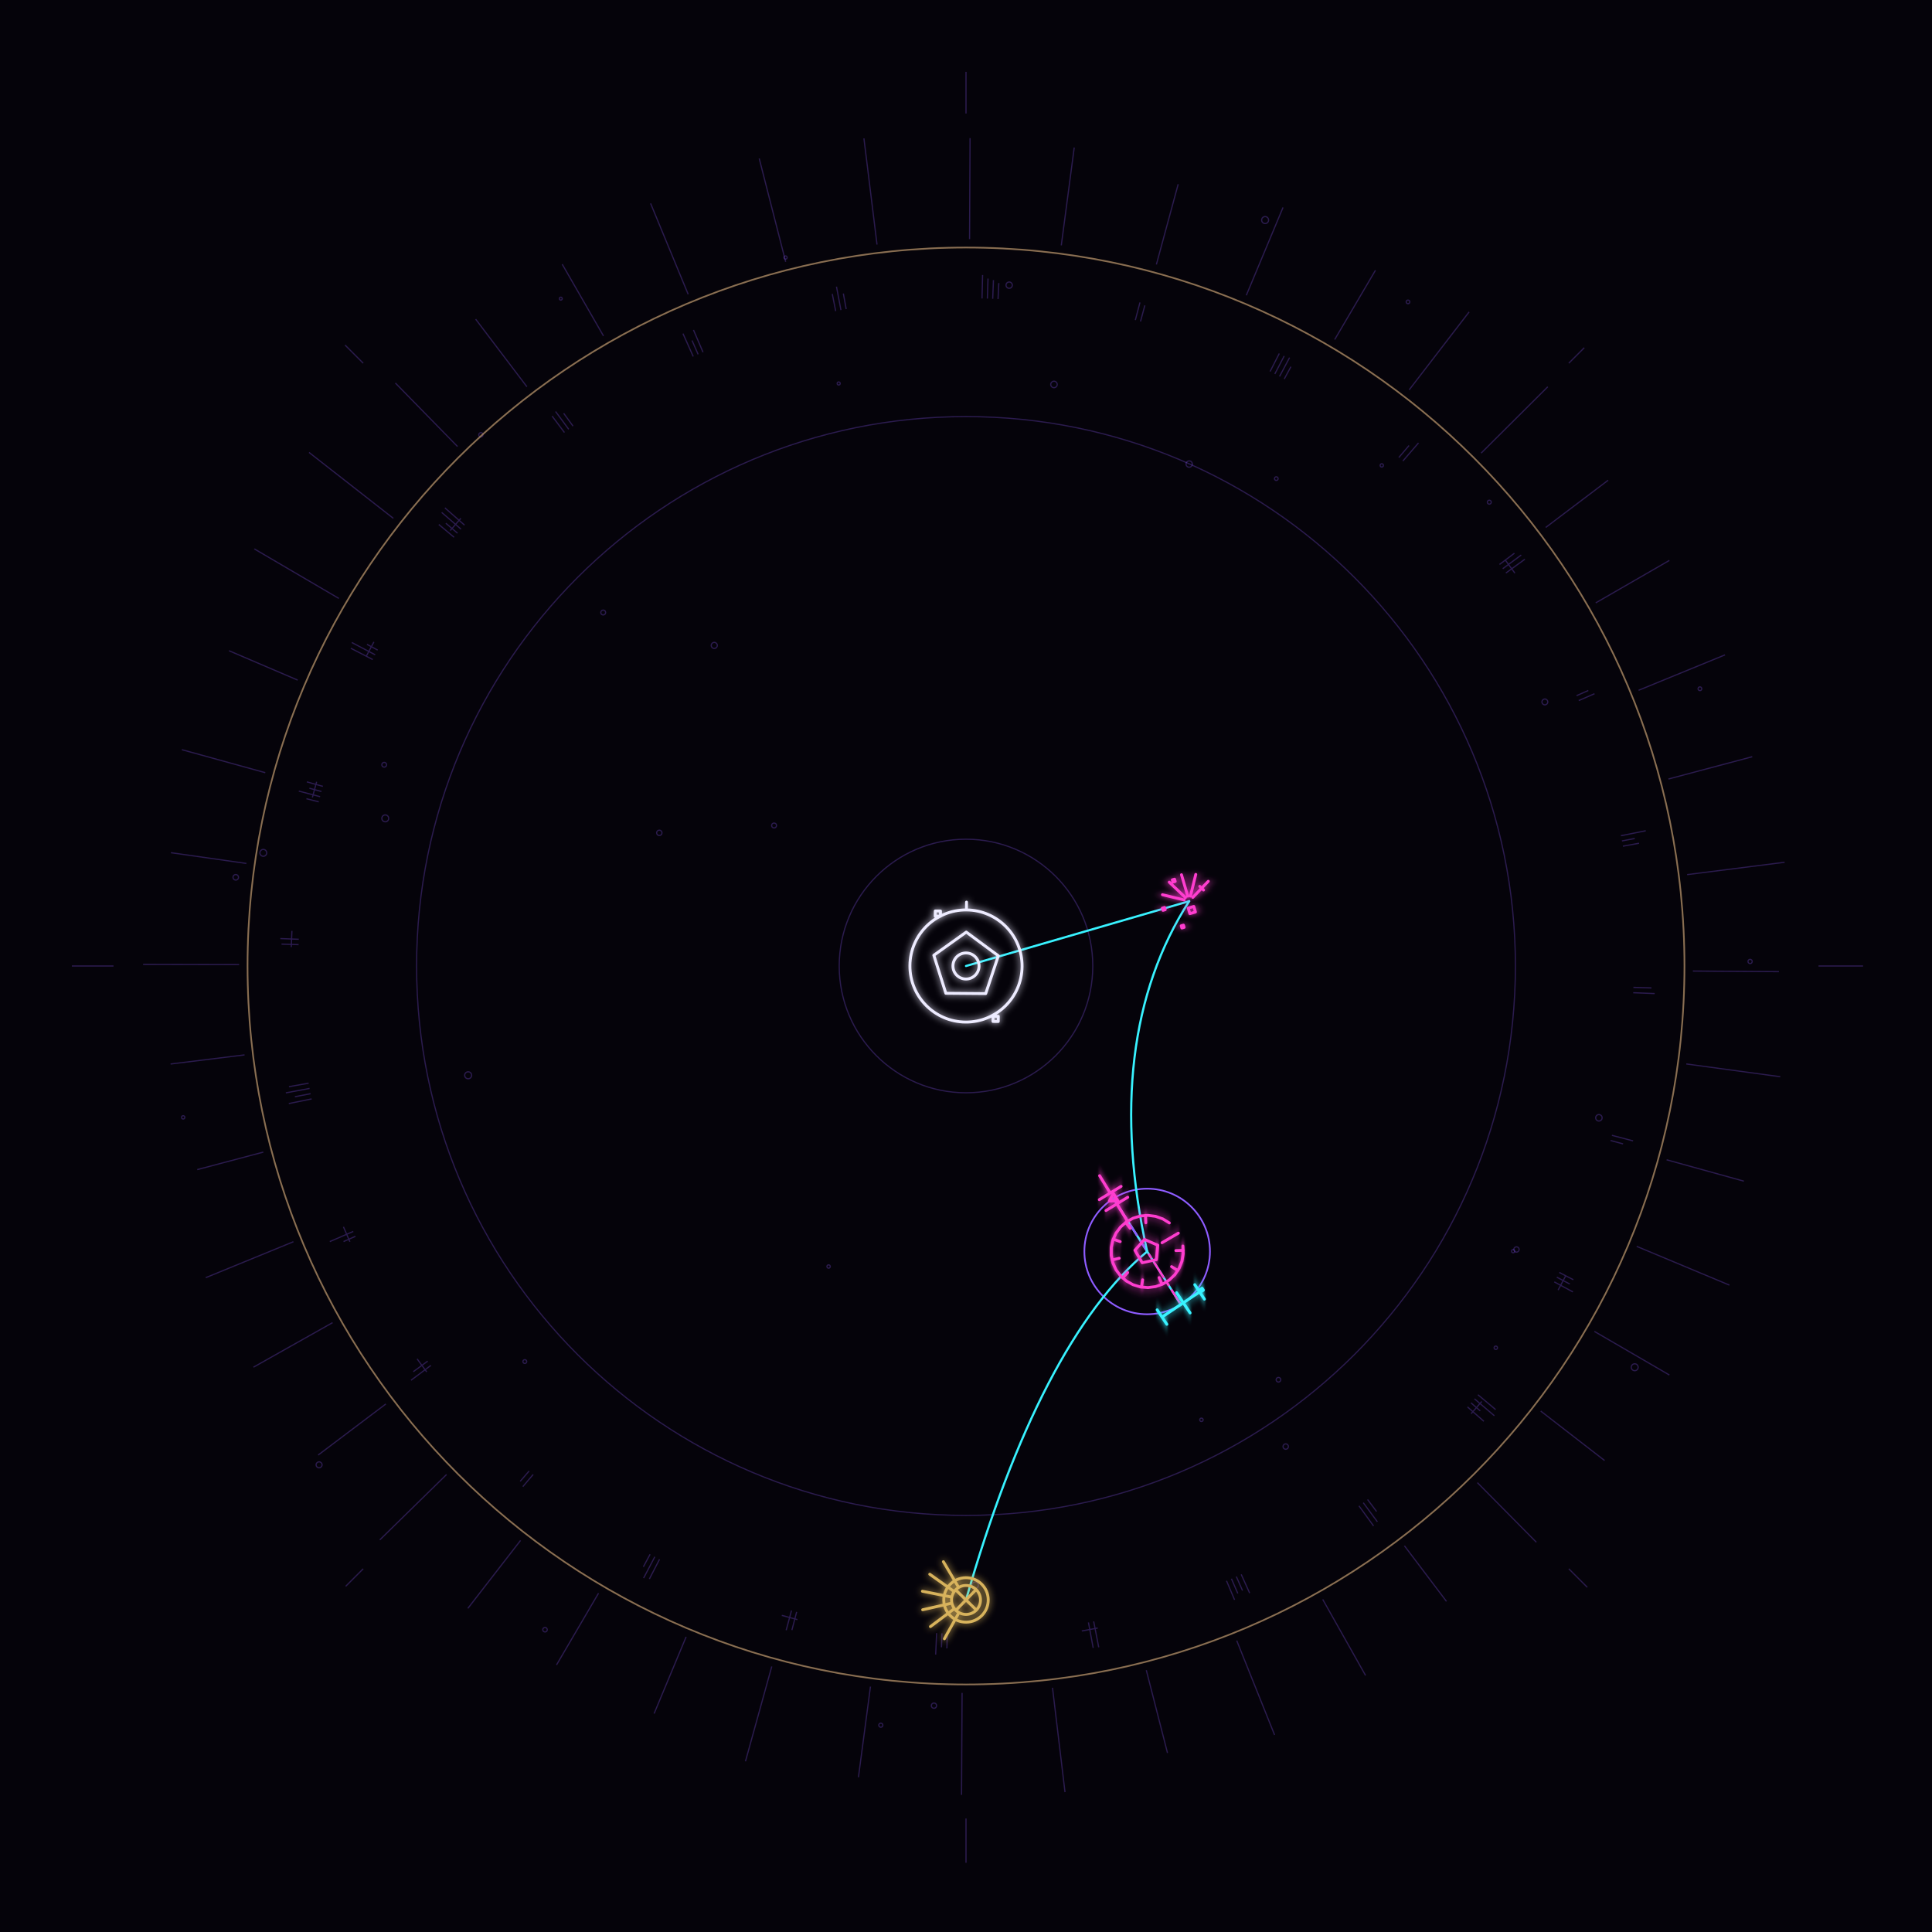
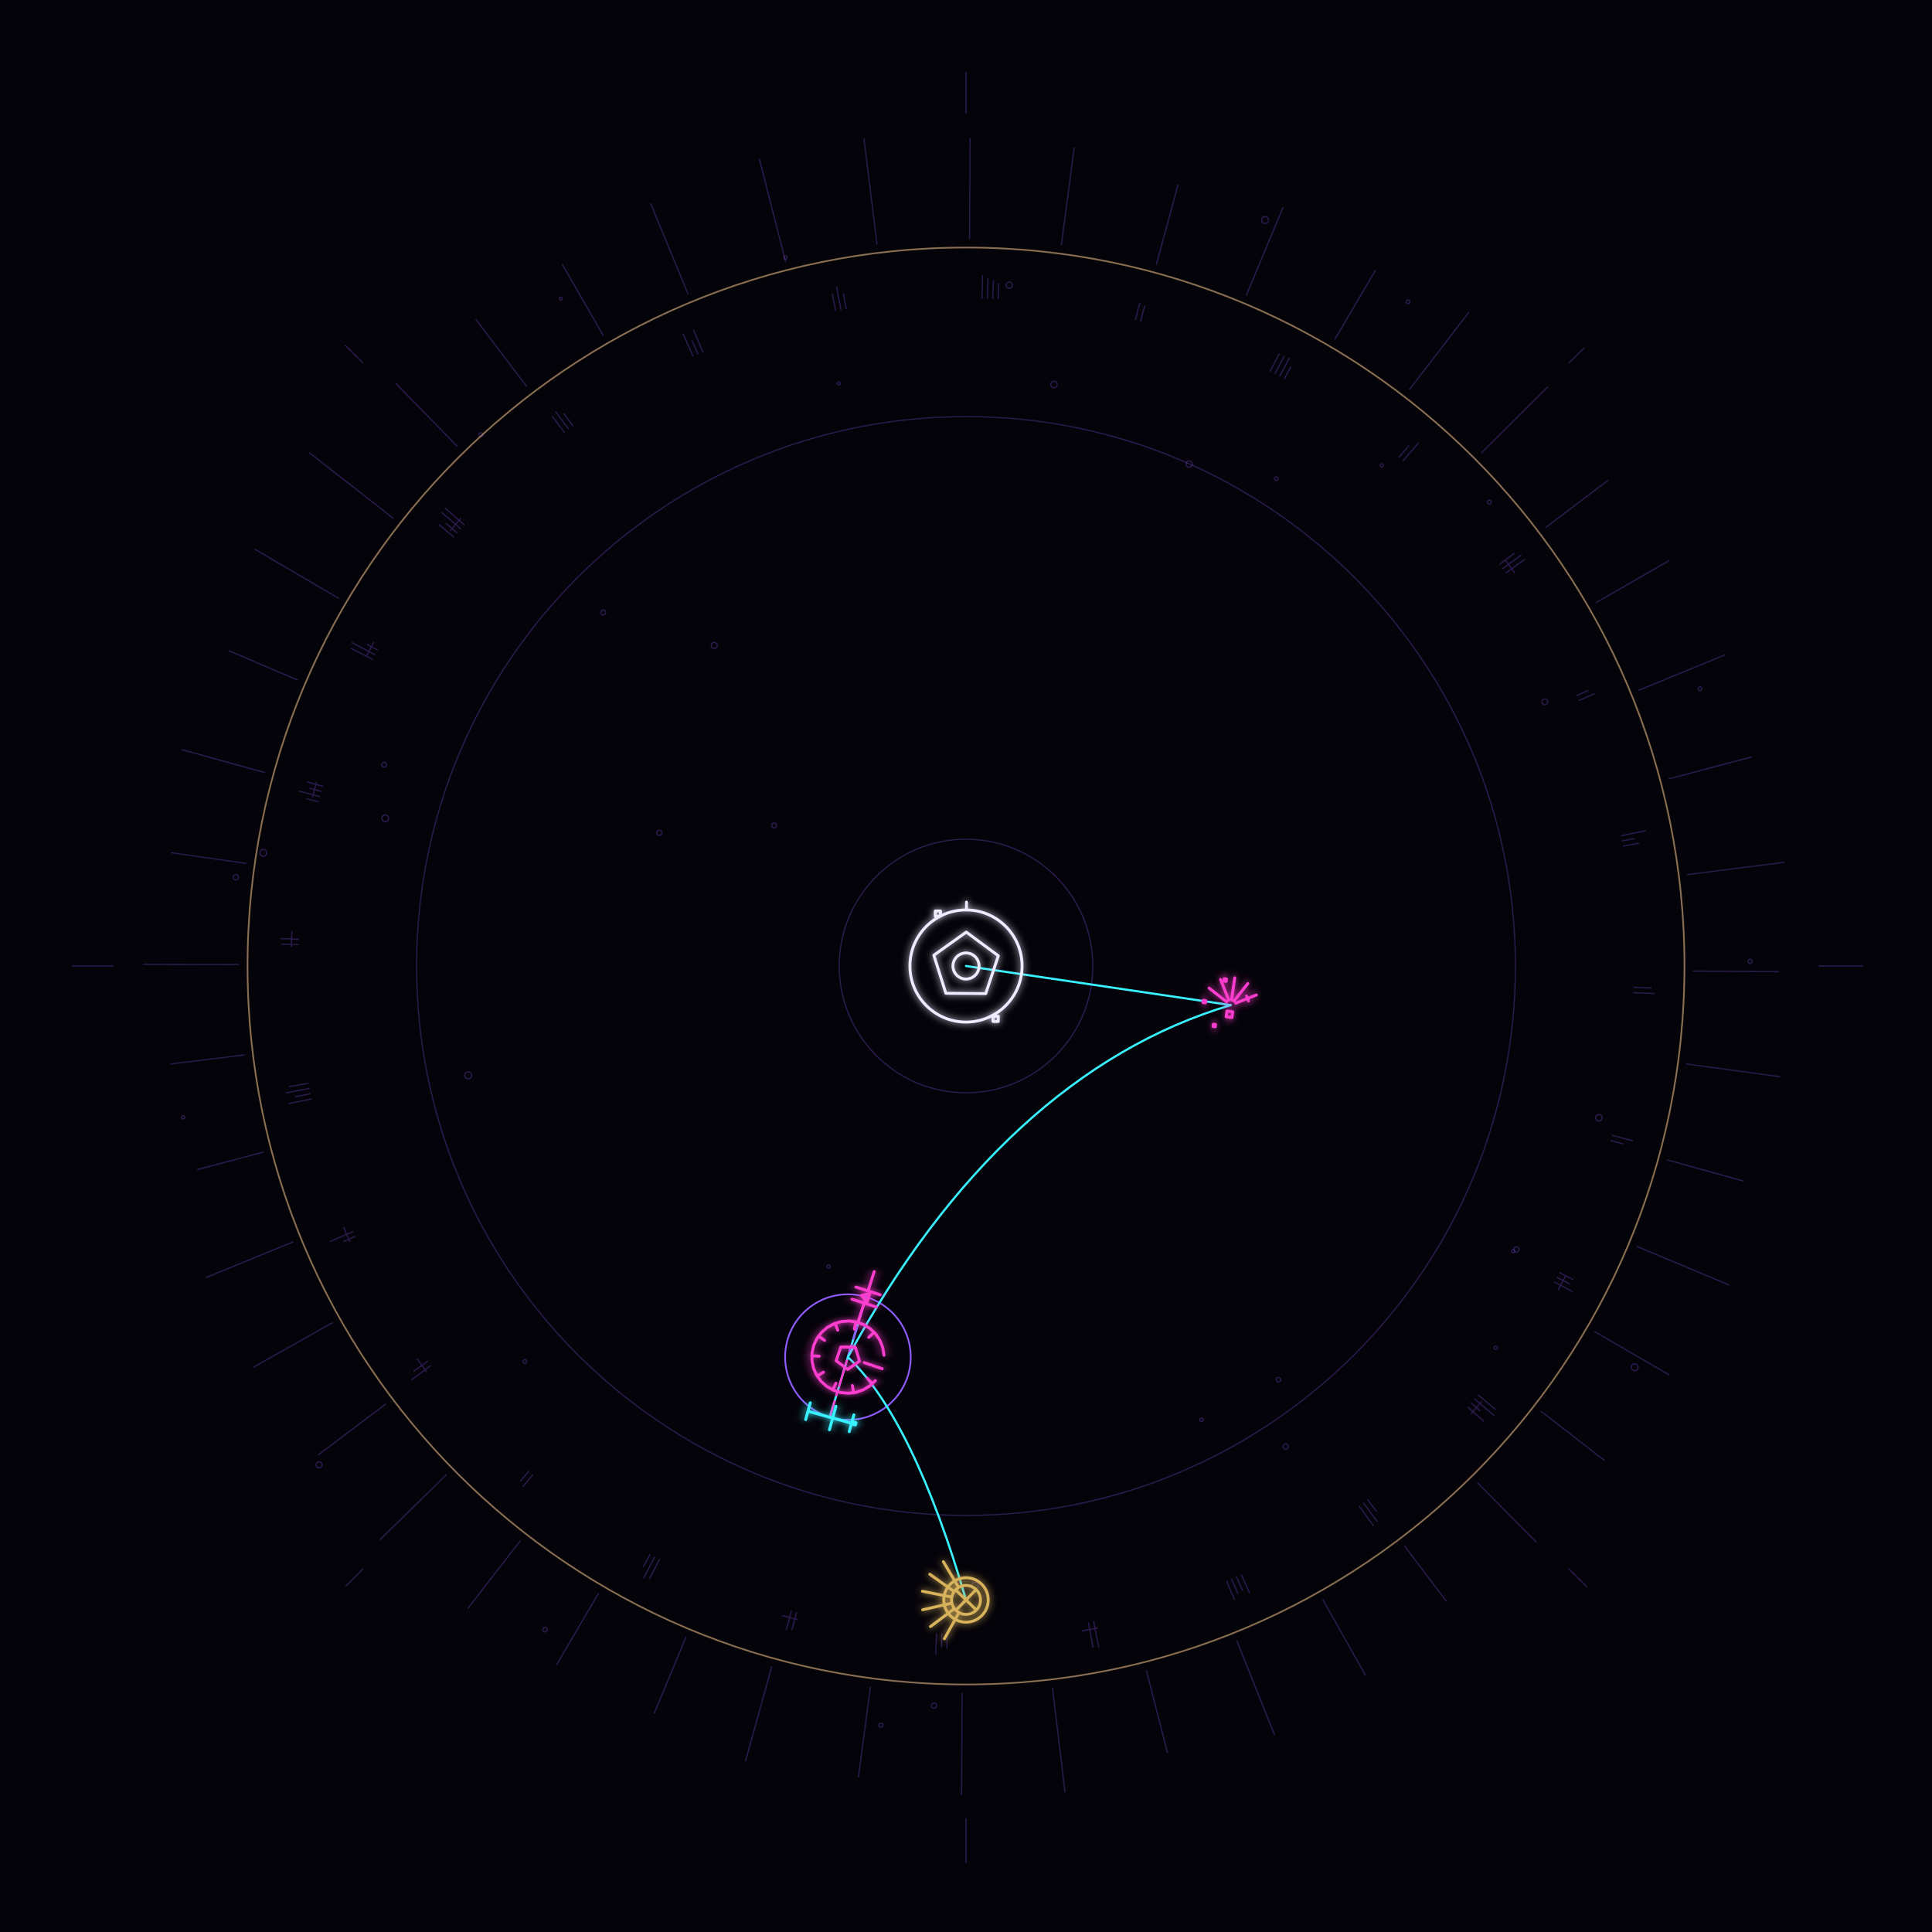
<svg xmlns="http://www.w3.org/2000/svg" viewBox="0 0 1600 1600" role="img">
  <defs>
    <filter id="sigil-glow" x="-30%" y="-30%" width="160%" height="160%">
      <feGaussianBlur stdDeviation="3" result="b" />
      <feMerge>
        <feMergeNode in="b" />
        <feMergeNode in="SourceGraphic" />
      </feMerge>
    </filter>
  </defs>
  <style>.sigil-node{fill:none;stroke-width:2.4;stroke-linecap:round;stroke-linejoin:round}.sigil-edge{fill:none;stroke-width:1.8;stroke-linecap:round}.sigil-region{fill:none;stroke-width:1.4}.sigil-boundary{fill:none;stroke:#D8B35C;stroke-width:1.4;stroke-opacity:0.55}.sigil-ornament{fill:none;stroke:#8E5CFF;stroke-opacity:0.28;stroke-width:1}.sigil-text{fill:#EDEBFF;font-family:ui-monospace,SFMono-Regular,Menlo,Consolas,monospace;font-size:15px;text-anchor:middle;dominant-baseline:middle}</style>
  <rect x="0" y="0" width="1600" height="1600" fill="#05030A" />
  <g class="sigil-layer sigil-layer-guide-geometry">
    <circle cx="800" cy="800" r="105" id="ornament-guide-0" class="sigil-ornament" stroke="#8E5CFF" />
    <circle cx="800" cy="800" r="455" id="ornament-guide-1" class="sigil-ornament" stroke="#8E5CFF" />
    <circle cx="800" cy="800" r="595" id="ornament-guide-2" class="sigil-ornament" stroke="#8E5CFF" />
    <path d="M800 94L800 59.481" id="ornament-cardinal-0" class="sigil-ornament" stroke="#8E5CFF" />
    <path d="M1299.217 300.783L1312.026 287.974" id="ornament-cardinal-1" class="sigil-ornament" stroke="#8E5CFF" />
    <path d="M1506 800L1542.906 800" id="ornament-cardinal-2" class="sigil-ornament" stroke="#8E5CFF" />
    <path d="M1299.217 1299.217L1314.492 1314.492" id="ornament-cardinal-3" class="sigil-ornament" stroke="#8E5CFF" />
    <path d="M800 1506L800 1542.657" id="ornament-cardinal-4" class="sigil-ornament" stroke="#8E5CFF" />
    <path d="M300.783 1299.217L286.287 1313.713" id="ornament-cardinal-5" class="sigil-ornament" stroke="#8E5CFF" />
    <path d="M94 800L59.509 800" id="ornament-cardinal-6" class="sigil-ornament" stroke="#8E5CFF" />
    <path d="M300.783 300.783L285.793 285.793" id="ornament-cardinal-7" class="sigil-ornament" stroke="#8E5CFF" />
  </g>
  <g class="sigil-layer sigil-layer-ornament-back">
    <path d="M1401.985 804.182L1473.239 804.677" id="ornament-filament-0" class="sigil-ornament" stroke="#8E5CFF" />
    <path d="M1396.51 881.119L1474.331 891.702" id="ornament-filament-1" class="sigil-ornament" stroke="#8E5CFF" />
    <path d="M1380.213 960.49L1444.226 978.197" id="ornament-filament-2" class="sigil-ornament" stroke="#8E5CFF" />
    <path d="M1355.426 1032.177L1432.22 1064.278" id="ornament-filament-3" class="sigil-ornament" stroke="#8E5CFF" />
    <path d="M1320.409 1102.62L1382.467 1138.707" id="ornament-filament-4" class="sigil-ornament" stroke="#8E5CFF" />
    <path d="M1275.97 1168.587L1328.844 1209.532" id="ornament-filament-5" class="sigil-ornament" stroke="#8E5CFF" />
    <path d="M1223.492 1227.853L1272.341 1277.205" id="ornament-filament-6" class="sigil-ornament" stroke="#8E5CFF" />
    <path d="M1163.099 1280.17L1197.897 1326.188" id="ornament-filament-7" class="sigil-ornament" stroke="#8E5CFF" />
    <path d="M1095.412 1324.534L1130.88 1387.512" id="ornament-filament-8" class="sigil-ornament" stroke="#8E5CFF" />
    <path d="M1024.21 1358.69L1055.545 1436.772" id="ornament-filament-9" class="sigil-ornament" stroke="#8E5CFF" />
    <path d="M949.32 1383.187L966.871 1451.734" id="ornament-filament-10" class="sigil-ornament" stroke="#8E5CFF" />
    <path d="M871.632 1397.723L881.993 1484.181" id="ornament-filament-11" class="sigil-ornament" stroke="#8E5CFF" />
    <path d="M796.757 1401.991L796.302 1486.438" id="ornament-filament-12" class="sigil-ornament" stroke="#8E5CFF" />
    <path d="M720.875 1396.777L710.923 1471.841" id="ornament-filament-13" class="sigil-ornament" stroke="#8E5CFF" />
    <path d="M639.143 1380.111L617.366 1458.648" id="ornament-filament-14" class="sigil-ornament" stroke="#8E5CFF" />
    <path d="M568.209 1355.587L541.703 1419.121" id="ornament-filament-15" class="sigil-ornament" stroke="#8E5CFF" />
    <path d="M495.686 1319.42L460.884 1378.822" id="ornament-filament-16" class="sigil-ornament" stroke="#8E5CFF" />
    <path d="M431.093 1275.722L387.451 1332" id="ornament-filament-17" class="sigil-ornament" stroke="#8E5CFF" />
    <path d="M369.822 1221.13L314.522 1275.267" id="ornament-filament-18" class="sigil-ornament" stroke="#8E5CFF" />
    <path d="M319.529 1162.701L263.48 1205.011" id="ornament-filament-19" class="sigil-ornament" stroke="#8E5CFF" />
    <path d="M275.432 1095.351L209.896 1132.249" id="ornament-filament-20" class="sigil-ornament" stroke="#8E5CFF" />
    <path d="M242.988 1028.346L170.369 1058.116" id="ornament-filament-21" class="sigil-ornament" stroke="#8E5CFF" />
    <path d="M218.064 954.125L163.356 968.614" id="ornament-filament-22" class="sigil-ornament" stroke="#8E5CFF" />
    <path d="M202.518 873.619L141.279 881.164" id="ornament-filament-23" class="sigil-ornament" stroke="#8E5CFF" />
    <path d="M198.001 798.82L118.514 798.664" id="ornament-filament-24" class="sigil-ornament" stroke="#8E5CFF" />
    <path d="M204.021 715.069L141.562 706.169" id="ornament-filament-25" class="sigil-ornament" stroke="#8E5CFF" />
    <path d="M219.678 639.904L150.631 620.856" id="ornament-filament-26" class="sigil-ornament" stroke="#8E5CFF" />
    <path d="M246.517 563.229L189.68 538.915" id="ornament-filament-27" class="sigil-ornament" stroke="#8E5CFF" />
    <path d="M280.628 495.604L210.645 454.588" id="ornament-filament-28" class="sigil-ornament" stroke="#8E5CFF" />
    <path d="M325.717 429.245L255.932 374.693" id="ornament-filament-29" class="sigil-ornament" stroke="#8E5CFF" />
    <path d="M378.902 369.791L327.429 317.205" id="ornament-filament-30" class="sigil-ornament" stroke="#8E5CFF" />
    <path d="M436.33 320.262L393.914 264.309" id="ornament-filament-31" class="sigil-ornament" stroke="#8E5CFF" />
    <path d="M499.775 278.206L465.599 218.807" id="ornament-filament-32" class="sigil-ornament" stroke="#8E5CFF" />
    <path d="M569.916 243.704L538.794 168.459" id="ornament-filament-33" class="sigil-ornament" stroke="#8E5CFF" />
    <path d="M650.657 216.819L628.741 131.236" id="ornament-filament-34" class="sigil-ornament" stroke="#8E5CFF" />
    <path d="M726.307 202.528L715.461 114.595" id="ornament-filament-35" class="sigil-ornament" stroke="#8E5CFF" />
    <path d="M802.949 198.007L803.359 114.381" id="ornament-filament-36" class="sigil-ornament" stroke="#8E5CFF" />
    <path d="M878.918 203.195L889.632 122.17" id="ornament-filament-37" class="sigil-ornament" stroke="#8E5CFF" />
    <path d="M957.676 219.016L975.709 152.569" id="ornament-filament-38" class="sigil-ornament" stroke="#8E5CFF" />
    <path d="M1032.141 244.559L1062.547 171.805" id="ornament-filament-39" class="sigil-ornament" stroke="#8E5CFF" />
    <path d="M1105.347 281.187L1139.082 223.867" id="ornament-filament-40" class="sigil-ornament" stroke="#8E5CFF" />
    <path d="M1167.04 322.836L1216.658 258.331" id="ornament-filament-41" class="sigil-ornament" stroke="#8E5CFF" />
    <path d="M1226.617 375.263L1281.805 320.318" id="ornament-filament-42" class="sigil-ornament" stroke="#8E5CFF" />
    <path d="M1280.102 436.812L1331.792 397.709" id="ornament-filament-43" class="sigil-ornament" stroke="#8E5CFF" />
    <path d="M1321.507 499.277L1382.496 464.108" id="ornament-filament-44" class="sigil-ornament" stroke="#8E5CFF" />
    <path d="M1357.017 571.667L1428.584 542.33" id="ornament-filament-45" class="sigil-ornament" stroke="#8E5CFF" />
    <path d="M1381.743 645.147L1451.121 626.679" id="ornament-filament-46" class="sigil-ornament" stroke="#8E5CFF" />
    <path d="M1397.224 724.318L1477.937 714.09" id="ornament-filament-47" class="sigil-ornament" stroke="#8E5CFF" />
    <path d="M1352.717 817.693L1367.662 818.171M1352.558 822.114L1370.324 822.825" id="ornament-rune-0" class="sigil-ornament" stroke="#8E5CFF" />
    <path d="M1334.922 940.24L1352.431 944.831M1333.783 944.515L1344.158 947.324" id="ornament-rune-1" class="sigil-ornament" stroke="#8E5CFF" />
    <path d="M1291.323 1053.792L1302.977 1059.812M1289.277 1057.715L1300.048 1063.388M1287.2 1061.621L1302.625 1069.904M1296.654 1056.546L1290.354 1068.391" id="ornament-rune-2" class="sigil-ornament" stroke="#8E5CFF" />
    <path d="M1223.954 1155.066L1238.626 1167.354M1221.1 1158.446L1237.571 1172.466M1218.219 1161.804L1225.89 1168.44M1215.311 1165.138L1228.859 1177.049M1227.115 1160.63L1218.338 1170.776" id="ornament-rune-3" class="sigil-ornament" stroke="#8E5CFF" />
    <path d="M1132.55 1241.836L1140.02 1251.761M1129.005 1244.482L1140.693 1260.273M1125.439 1247.1L1137.527 1263.707" id="ornament-rune-4" class="sigil-ornament" stroke="#8E5CFF" />
    <path d="M1027.912 1303.85L1034.905 1319.31M1023.874 1305.657L1029.004 1317.245M1019.822 1307.432L1025.089 1319.591M1015.755 1309.175L1022.426 1324.917" id="ornament-rune-5" class="sigil-ornament" stroke="#8E5CFF" />
    <path d="M905.742 1342.796L909.913 1364.211M901.396 1343.625L905.328 1364.703M909.083 1348.254L895.895 1350.713" id="ornament-rune-6" class="sigil-ornament" stroke="#8E5CFF" />
    <path d="M784.518 1352.783L784.172 1365.127M780.096 1352.642L779.68 1364.198M775.676 1352.465L774.892 1370.268" id="ornament-rune-7" class="sigil-ornament" stroke="#8E5CFF" />
    <path d="M659.76 1334.922L655.815 1349.969M655.485 1333.783L651.077 1350.063M660.402 1341.289L647.452 1337.783" id="ornament-rune-8" class="sigil-ornament" stroke="#8E5CFF" />
    <path d="M546.208 1291.323L537.791 1307.618M542.285 1289.277L533.003 1306.9M538.379 1287.2L532.811 1297.568" id="ornament-rune-9" class="sigil-ornament" stroke="#8E5CFF" />
    <path d="M441.554 1221.1L432.983 1231.169M438.196 1218.219L430.818 1226.747" id="ornament-rune-10" class="sigil-ornament" stroke="#8E5CFF" />
    <path d="M356.837 1130.78L340.385 1143.061M354.205 1127.225L342.274 1135.983M353.37 1136.159L345.432 1125.344" id="ornament-rune-11" class="sigil-ornament" stroke="#8E5CFF" />
    <path d="M294.343 1023.874L284.52 1028.223M292.568 1019.822L273.132 1028.241M289.766 1028.346L284.433 1016.036" id="ornament-rune-12" class="sigil-ornament" stroke="#8E5CFF" />
    <path d="M258.067 910.081L239.179 913.917M257.204 905.742L244.231 908.269M256.375 901.396L236.727 905.061M255.582 897.044L239.333 899.94" id="ornament-rune-13" class="sigil-ornament" stroke="#8E5CFF" />
    <path d="M247.283 782.307L233.147 781.855M247.442 777.886L232.163 777.274M241.219 784.35L241.756 770.945" id="ornament-rune-14" class="sigil-ornament" stroke="#8E5CFF" />
    <path d="M263.973 664.043L253.761 661.453M265.078 659.76L247.471 655.144M266.217 655.485L256.228 652.78M267.39 651.219L254.107 647.509M258.711 660.402L262.217 647.452" id="ornament-rune-15" class="sigil-ornament" stroke="#8E5CFF" />
    <path d="M308.677 546.208L290.566 536.852M310.723 542.285L291.341 532.076M312.8 538.379L303.907 533.604M303.346 543.454L309.646 531.609" id="ornament-rune-16" class="sigil-ornament" stroke="#8E5CFF" />
    <path d="M376.046 444.934L363.41 434.351M378.9 441.554L369.235 433.327M381.781 438.196L365.788 424.361M384.689 434.862L368.457 420.592M372.885 439.37L381.662 429.224" id="ornament-rune-17" class="sigil-ornament" stroke="#8E5CFF" />
    <path d="M467.45 358.164L457.216 344.567M470.995 355.518L460.107 340.809M474.561 352.9L466.818 342.262" id="ornament-rune-18" class="sigil-ornament" stroke="#8E5CFF" />
    <path d="M574.105 295.242L565.617 276.276M578.15 293.451L573.123 281.972M582.21 291.693L574.312 273.259" id="ornament-rune-19" class="sigil-ornament" stroke="#8E5CFF" />
    <path d="M692.088 257.631L689.259 243.413M696.43 256.785L692.734 237.4M700.779 255.974L698.429 243.087" id="ornament-rune-20" class="sigil-ornament" stroke="#8E5CFF" />
    <path d="M813.271 247.159L813.736 227.767M817.693 247.283L818.224 230.704M822.114 247.442L822.733 231.972M826.534 247.637L827.169 234.418" id="ornament-rune-21" class="sigil-ornament" stroke="#8E5CFF" />
    <path d="M940.24 265.078L944.069 250.474M944.515 266.217L948.116 252.917" id="ornament-rune-22" class="sigil-ornament" stroke="#8E5CFF" />
    <path d="M1051.825 307.666L1059.452 292.754M1055.756 309.696L1063.523 294.805M1059.67 311.758L1067.959 296.172M1063.567 313.851L1069.081 303.681" id="ornament-rune-23" class="sigil-ornament" stroke="#8E5CFF" />
    <path d="M1158.446 378.9L1166.9 368.968M1161.804 381.781L1174.737 366.831" id="ornament-rune-24" class="sigil-ornament" stroke="#8E5CFF" />
    <path d="M1241.836 467.45L1254.188 458.153M1244.482 470.995L1259.819 459.643M1247.1 474.561L1262.814 463.123M1246.63 463.841L1254.568 474.656" id="ornament-rune-25" class="sigil-ornament" stroke="#8E5CFF" />
    <path d="M1305.657 576.126L1315.366 571.828M1307.432 580.178L1320.519 574.509" id="ornament-rune-26" class="sigil-ornament" stroke="#8E5CFF" />
    <path d="M1342.369 692.088L1362.94 687.995M1343.215 696.43L1353.822 694.408M1344.026 700.779L1357.398 698.341" id="ornament-rune-27" class="sigil-ornament" stroke="#8E5CFF" />
    <circle cx="499.557" cy="507.254" r="2.017" id="ornament-dot-87" class="sigil-ornament" stroke="#8E5CFF" />
    <circle cx="1047.714" cy="182.248" r="2.88" id="ornament-dot-88" class="sigil-ornament" stroke="#8E5CFF" />
    <circle cx="1407.799" cy="570.398" r="1.545" id="ornament-dot-89" class="sigil-ornament" stroke="#8E5CFF" />
    <circle cx="218.054" cy="706.291" r="2.83" id="ornament-dot-90" class="sigil-ornament" stroke="#8E5CFF" />
    <circle cx="451.355" cy="1349.661" r="1.862" id="ornament-dot-91" class="sigil-ornament" stroke="#8E5CFF" />
    <circle cx="195.243" cy="726.547" r="2.298" id="ornament-dot-92" class="sigil-ornament" stroke="#8E5CFF" />
    <circle cx="546.012" cy="689.719" r="2.214" id="ornament-dot-93" class="sigil-ornament" stroke="#8E5CFF" />
    <circle cx="807.572" cy="1312.798" r="2.658" id="ornament-dot-94" class="sigil-ornament" stroke="#8E5CFF" />
    <circle cx="1056.979" cy="396.379" r="1.519" id="ornament-dot-95" class="sigil-ornament" stroke="#8E5CFF" />
    <circle cx="1353.792" cy="1132.296" r="2.861" id="ornament-dot-96" class="sigil-ornament" stroke="#8E5CFF" />
    <circle cx="650.553" cy="213.273" r="1.336" id="ornament-dot-97" class="sigil-ornament" stroke="#8E5CFF" />
    <circle cx="1233.375" cy="415.884" r="1.632" id="ornament-dot-98" class="sigil-ornament" stroke="#8E5CFF" />
    <circle cx="694.575" cy="317.581" r="1.272" id="ornament-dot-99" class="sigil-ornament" stroke="#8E5CFF" />
    <circle cx="1238.756" cy="1116.163" r="1.408" id="ornament-dot-100" class="sigil-ornament" stroke="#8E5CFF" />
    <circle cx="398.281" cy="360.069" r="1.795" id="ornament-dot-101" class="sigil-ornament" stroke="#8E5CFF" />
    <circle cx="591.524" cy="534.501" r="2.516" id="ornament-dot-102" class="sigil-ornament" stroke="#8E5CFF" />
    <circle cx="319.066" cy="677.73" r="2.845" id="ornament-dot-103" class="sigil-ornament" stroke="#8E5CFF" />
    <circle cx="1058.77" cy="1142.642" r="1.923" id="ornament-dot-104" class="sigil-ornament" stroke="#8E5CFF" />
    <circle cx="1255.882" cy="1034.767" r="2.208" id="ornament-dot-105" class="sigil-ornament" stroke="#8E5CFF" />
    <circle cx="1253.113" cy="1036.153" r="1.339" id="ornament-dot-106" class="sigil-ornament" stroke="#8E5CFF" />
    <circle cx="729.456" cy="1428.733" r="1.688" id="ornament-dot-107" class="sigil-ornament" stroke="#8E5CFF" />
    <circle cx="1279.39" cy="581.309" r="2.418" id="ornament-dot-108" class="sigil-ornament" stroke="#8E5CFF" />
    <circle cx="434.622" cy="1127.58" r="1.573" id="ornament-dot-109" class="sigil-ornament" stroke="#8E5CFF" />
    <circle cx="151.702" cy="925.361" r="1.375" id="ornament-dot-110" class="sigil-ornament" stroke="#8E5CFF" />
    <circle cx="1166.042" cy="250.016" r="1.509" id="ornament-dot-111" class="sigil-ornament" stroke="#8E5CFF" />
    <circle cx="264.247" cy="1213.105" r="2.471" id="ornament-dot-112" class="sigil-ornament" stroke="#8E5CFF" />
    <circle cx="387.705" cy="890.508" r="2.891" id="ornament-dot-113" class="sigil-ornament" stroke="#8E5CFF" />
    <circle cx="1064.777" cy="1197.982" r="2.237" id="ornament-dot-114" class="sigil-ornament" stroke="#8E5CFF" />
    <circle cx="1449.358" cy="796.239" r="1.754" id="ornament-dot-115" class="sigil-ornament" stroke="#8E5CFF" />
    <circle cx="835.749" cy="236.15" r="2.607" id="ornament-dot-116" class="sigil-ornament" stroke="#8E5CFF" />
    <circle cx="686.209" cy="1048.882" r="1.394" id="ornament-dot-117" class="sigil-ornament" stroke="#8E5CFF" />
    <circle cx="641.056" cy="683.637" r="2.04" id="ornament-dot-118" class="sigil-ornament" stroke="#8E5CFF" />
    <circle cx="773.473" cy="1412.548" r="2.191" id="ornament-dot-119" class="sigil-ornament" stroke="#8E5CFF" />
    <circle cx="318.174" cy="633.335" r="1.969" id="ornament-dot-120" class="sigil-ornament" stroke="#8E5CFF" />
    <circle cx="1144.324" cy="385.436" r="1.375" id="ornament-dot-121" class="sigil-ornament" stroke="#8E5CFF" />
    <circle cx="464.418" cy="247.323" r="1.209" id="ornament-dot-122" class="sigil-ornament" stroke="#8E5CFF" />
    <circle cx="984.835" cy="384.313" r="2.617" id="ornament-dot-123" class="sigil-ornament" stroke="#8E5CFF" />
    <circle cx="994.976" cy="1175.836" r="1.407" id="ornament-dot-124" class="sigil-ornament" stroke="#8E5CFF" />
    <circle cx="872.858" cy="318.388" r="2.683" id="ornament-dot-125" class="sigil-ornament" stroke="#8E5CFF" />
    <circle cx="1324.145" cy="925.71" r="2.666" id="ornament-dot-126" class="sigil-ornament" stroke="#8E5CFF" />
  </g>
  <g class="sigil-layer sigil-layer-semantic-regions">
    <circle cx="800" cy="800" r="595" id="boundary-host" class="sigil-boundary sigil-invocation-boundary" />
-     <circle cx="950.032" cy="1036.412" r="52" id="region-s0-ring" class="sigil-region sigil-region-orbit" stroke="#8E5CFF" />
+     <circle cx="702.211" cy="1123.893" r="52" id="region-s0-ring" class="sigil-region sigil-region-orbit" stroke="#8E5CFF" />
  </g>
  <g class="sigil-layer sigil-layer-semantic-edges">
-     <path d="M800 800C834.161 790.075 897.013 771.815 984.857 746.294" id="edge-e0_n0.0-_n1.0" class="sigil-edge sigil-edge-flow" stroke="#38F2FF" />
-     <path d="M922.169 992.507C932.467 1008.734 951.414 1038.59 977.894 1080.317" id="edge-e1_n3.0-_n4.0" class="sigil-edge sigil-edge-flow" stroke="#38F2FF" />
-     <path d="M950.032 1036.412C937.894 1017.287 928.421 1002.359 922.169 992.507" id="edge-e2_n2.1-_n3.0" class="sigil-edge sigil-edge-enter" stroke="#8E5CFF" stroke-dasharray="10 6" />
-     <path d="M977.894 1080.317C974.952 1075.68 965.479 1060.753 950.032 1036.412" id="edge-e3_n4.0-_n2.1" class="sigil-edge sigil-edge-feedback" stroke="#FF3CCF" stroke-dasharray="14 5 3 5" />
-     <path d="M984.857 746.294C936.119 821.713 924.279 920.353 950.032 1036.412" id="edge-e4_n1.0-_n2.0" class="sigil-edge sigil-edge-flow" stroke="#38F2FF" />
-     <path d="M950.032 1036.412C891.391 1085.309 840.38 1183.429 800 1325" id="edge-e5_n2.0-_n5.0" class="sigil-edge sigil-edge-flow" stroke="#38F2FF" />
+     <path d="M800 800C840.525 805.984 915.083 816.994 1019.289 832.382" id="edge-e0_n0.0-_n1.0" class="sigil-edge sigil-edge-flow" stroke="#38F2FF" />
+     <path d="M717.241 1074.112C711.686 1092.511 701.465 1126.362 687.181 1173.674" id="edge-e1_n3.0-_n4.0" class="sigil-edge sigil-edge-flow" stroke="#38F2FF" />
+     <path d="M702.211 1123.893C708.758 1102.209 713.868 1085.283 717.241 1074.112" id="edge-e2_n2.1-_n3.0" class="sigil-edge sigil-edge-enter" stroke="#8E5CFF" stroke-dasharray="10 6" />
+     <path d="M687.181 1173.674C688.768 1168.417 693.878 1151.491 702.211 1123.893" id="edge-e3_n4.0-_n2.1" class="sigil-edge sigil-edge-feedback" stroke="#FF3CCF" stroke-dasharray="14 5 3 5" />
+     <path d="M1019.289 832.382C894.467 869.388 786.66 968.502 702.211 1123.893" id="edge-e4_n1.0-_n2.0" class="sigil-edge sigil-edge-flow" stroke="#38F2FF" />
+     <path d="M702.211 1123.893C738.197 1158.002 771.445 1226.378 800 1325" id="edge-e5_n2.0-_n5.0" class="sigil-edge sigil-edge-flow" stroke="#38F2FF" />
  </g>
  <g class="sigil-layer sigil-layer-semantic-nodes">
    <path d="M846.44 800C846.44 825.648 825.648 846.44 800 846.44C774.352 846.44 753.56 825.648 753.56 800C753.56 774.352 774.352 753.56 800 753.56C825.648 753.56 846.44 774.352 846.44 800M800 771.92L826.706 791.323L816.505 822.717L783.495 822.717L773.294 791.323ZM810.8 800C810.8 805.965 805.965 810.8 800 810.8C794.035 810.8 789.2 805.965 789.2 800C789.2 794.035 794.035 789.2 800 789.2C805.965 789.2 810.8 794.035 810.8 800M800 753.56L800 747.08M774.184 754.636L778.504 754.636L778.504 758.956L774.184 758.956ZM822.743 841.416L827.063 841.416L827.063 845.736L822.743 845.736Z" id="node-n0" class="sigil-node sigil-node-source" stroke="#EDEBFF" filter="url(#sigil-glow)" transform="rotate(0.464 800 800)" />
-     <path d="M981.109 744.145L965.079 734.95M982.691 742.556L973.429 726.565M984.857 741.974L984.857 723.494M987.022 742.556L996.284 726.565M988.604 744.145L1004.634 734.95M996.689 737.017L998.839 740.764M982.457 751.574L987.257 751.574L987.257 756.374L982.457 756.374ZM976.395 725.446L978.315 725.446L978.315 727.366L976.395 727.366ZM961.864 745.569L963.784 745.569L963.784 747.489L961.864 747.489ZM972.778 764.019L974.698 764.019L974.698 765.939L972.778 765.939Z" id="node-n1" class="sigil-node sigil-node-scatter" stroke="#FF3CCF" filter="url(#sigil-glow)" transform="rotate(-16.328 984.857 746.294)" />
-     <path d="M961.129 1008.626L966.738 1011.591L971.596 1015.671L975.484 1020.684L978.228 1026.404L979.704 1032.573L979.847 1038.916L978.648 1045.146L976.164 1050.983L972.504 1056.165L967.835 1060.459L962.364 1063.672L956.34 1065.659L950.032 1066.332L943.723 1065.659L937.699 1063.672L932.229 1060.459L927.559 1056.165L923.899 1050.983L921.415 1045.146L920.216 1038.916L920.359 1032.573L921.835 1026.404L924.579 1020.684L928.467 1015.671L933.325 1011.591L938.934 1008.626M964.376 1010.155L961.442 1015.525M976.518 1022.495L971.1 1025.342M979.792 1039.495L973.705 1038.865M973.102 1055.463L968.383 1051.566M958.688 1065.052L956.917 1059.194M941.375 1065.052L943.146 1059.194M926.961 1055.463L931.68 1051.566M920.271 1039.495L926.358 1038.865M923.545 1022.495L928.963 1025.342M950.032 1026.212L959.732 1033.26L956.027 1044.664L944.036 1044.664L940.331 1033.26ZM950.032 1006.492L950.032 1022.132" id="node-n2" class="sigil-node sigil-node-orbit" stroke="#FF3CCF" filter="url(#sigil-glow)" transform="rotate(59.571 950.032 1036.412)" />
-     <path d="M900.089 992.507L916.889 992.507M927.449 992.507L944.249 992.507M916.889 981.947L916.889 1003.067M927.449 981.947L927.449 1003.067M922.169 996.587L918.635 990.467L925.702 990.467Z" id="node-n3" class="sigil-node sigil-node-ward" stroke="#FF3CCF" filter="url(#sigil-glow)" transform="rotate(58.571 922.169 992.507)" />
-     <path d="M977.894 1061.597L977.894 1099.037M970.694 1061.597L985.094 1061.597M970.694 1099.037L985.094 1099.037M967.814 1077.811L987.974 1077.811M976.5 1058.17L978.42 1058.17L978.42 1060.09L976.5 1060.09Z" id="node-n4" class="sigil-node sigil-node-stage" stroke="#38F2FF" filter="url(#sigil-glow)" transform="rotate(56.229 977.894 1080.317)" />
+     <path d="M1015.541 830.232L999.511 821.037M1017.123 828.644L1007.861 812.652M1019.289 828.062L1019.289 809.582M1021.454 828.644L1030.716 812.652M1023.036 830.232L1039.066 821.037M1031.121 823.104L1033.271 826.852M1016.889 837.662L1021.689 837.662L1021.689 842.462L1016.889 842.462ZM1010.827 811.533L1012.747 811.533L1012.747 813.453L1010.827 813.453ZM996.296 831.657L998.216 831.657L998.216 833.577L996.296 833.577ZM1007.21 850.106L1009.13 850.106L1009.13 852.026L1007.21 852.026Z" id="node-n1" class="sigil-node sigil-node-scatter" stroke="#FF3CCF" filter="url(#sigil-glow)" transform="rotate(8.272 1019.289 832.382)" />
+     <path d="M713.309 1096.107L718.918 1099.072L723.775 1103.152L727.663 1108.165L730.407 1113.885L731.884 1120.055L732.026 1126.397L730.828 1132.627L728.343 1138.464L724.684 1143.646L720.014 1147.94L714.544 1151.153L708.519 1153.141L702.211 1153.813L695.903 1153.141L689.878 1151.153L684.408 1147.94L679.738 1143.646L676.079 1138.464L673.594 1132.627L672.396 1126.397L672.538 1120.055L674.014 1113.885L676.758 1108.165L680.647 1103.152L685.504 1099.072L691.113 1096.107M716.555 1097.636L713.621 1103.007M728.697 1109.977L723.28 1112.823M731.972 1126.977L725.884 1126.346M725.282 1142.944L720.563 1139.048M710.867 1152.534L709.097 1146.675M693.555 1152.534L695.325 1146.675M679.14 1142.944L683.859 1139.048M672.45 1126.977L678.538 1126.346M675.724 1109.977L681.142 1112.823M702.211 1113.693L711.912 1120.741L708.206 1132.145L696.215 1132.145L692.51 1120.741ZM702.211 1093.973L702.211 1109.613" id="node-n2" class="sigil-node sigil-node-orbit" stroke="#FF3CCF" filter="url(#sigil-glow)" transform="rotate(108.771 702.211 1123.893)" />
+     <path d="M695.161 1074.112L711.961 1074.112M722.521 1074.112L739.321 1074.112M711.961 1063.552L711.961 1084.672M722.521 1063.552L722.521 1084.672M717.241 1078.192L713.707 1072.072L720.774 1072.072Z" id="node-n3" class="sigil-node sigil-node-ward" stroke="#FF3CCF" filter="url(#sigil-glow)" transform="rotate(107.771 717.241 1074.112)" />
+     <path d="M687.181 1154.954L687.181 1192.394M679.981 1154.954L694.381 1154.954M679.981 1192.394L694.381 1192.394M677.101 1171.168L697.261 1171.168M685.787 1151.526L687.707 1151.526L687.707 1153.446L685.787 1153.446Z" id="node-n4" class="sigil-node sigil-node-stage" stroke="#38F2FF" filter="url(#sigil-glow)" transform="rotate(105.429 687.181 1173.674)" />
    <path d="M831.921 1343.311L810.409 1330.971M821.681 1354.735L807.07 1334.696M807.671 1360.992L802.502 1336.736M792.329 1360.992L797.498 1336.736M778.319 1354.735L792.93 1334.696M768.079 1343.311L789.591 1330.971M812 1325C812 1331.627 806.627 1337 800 1337C793.373 1337 788 1331.627 788 1325C788 1318.373 793.373 1313 800 1313C806.627 1313 812 1318.373 812 1325M791.6 1316.6L808.4 1333.4M808.4 1316.6L791.6 1333.4M818.4 1325C818.4 1335.162 810.162 1343.4 800 1343.4C789.838 1343.4 781.6 1335.162 781.6 1325C781.6 1314.838 789.838 1306.6 800 1306.6C810.162 1306.6 818.4 1314.838 818.4 1325" id="node-n5" class="sigil-node sigil-node-collect" stroke="#D8B35C" filter="url(#sigil-glow)" transform="rotate(89.251 800 1325)" />
  </g>
</svg>
